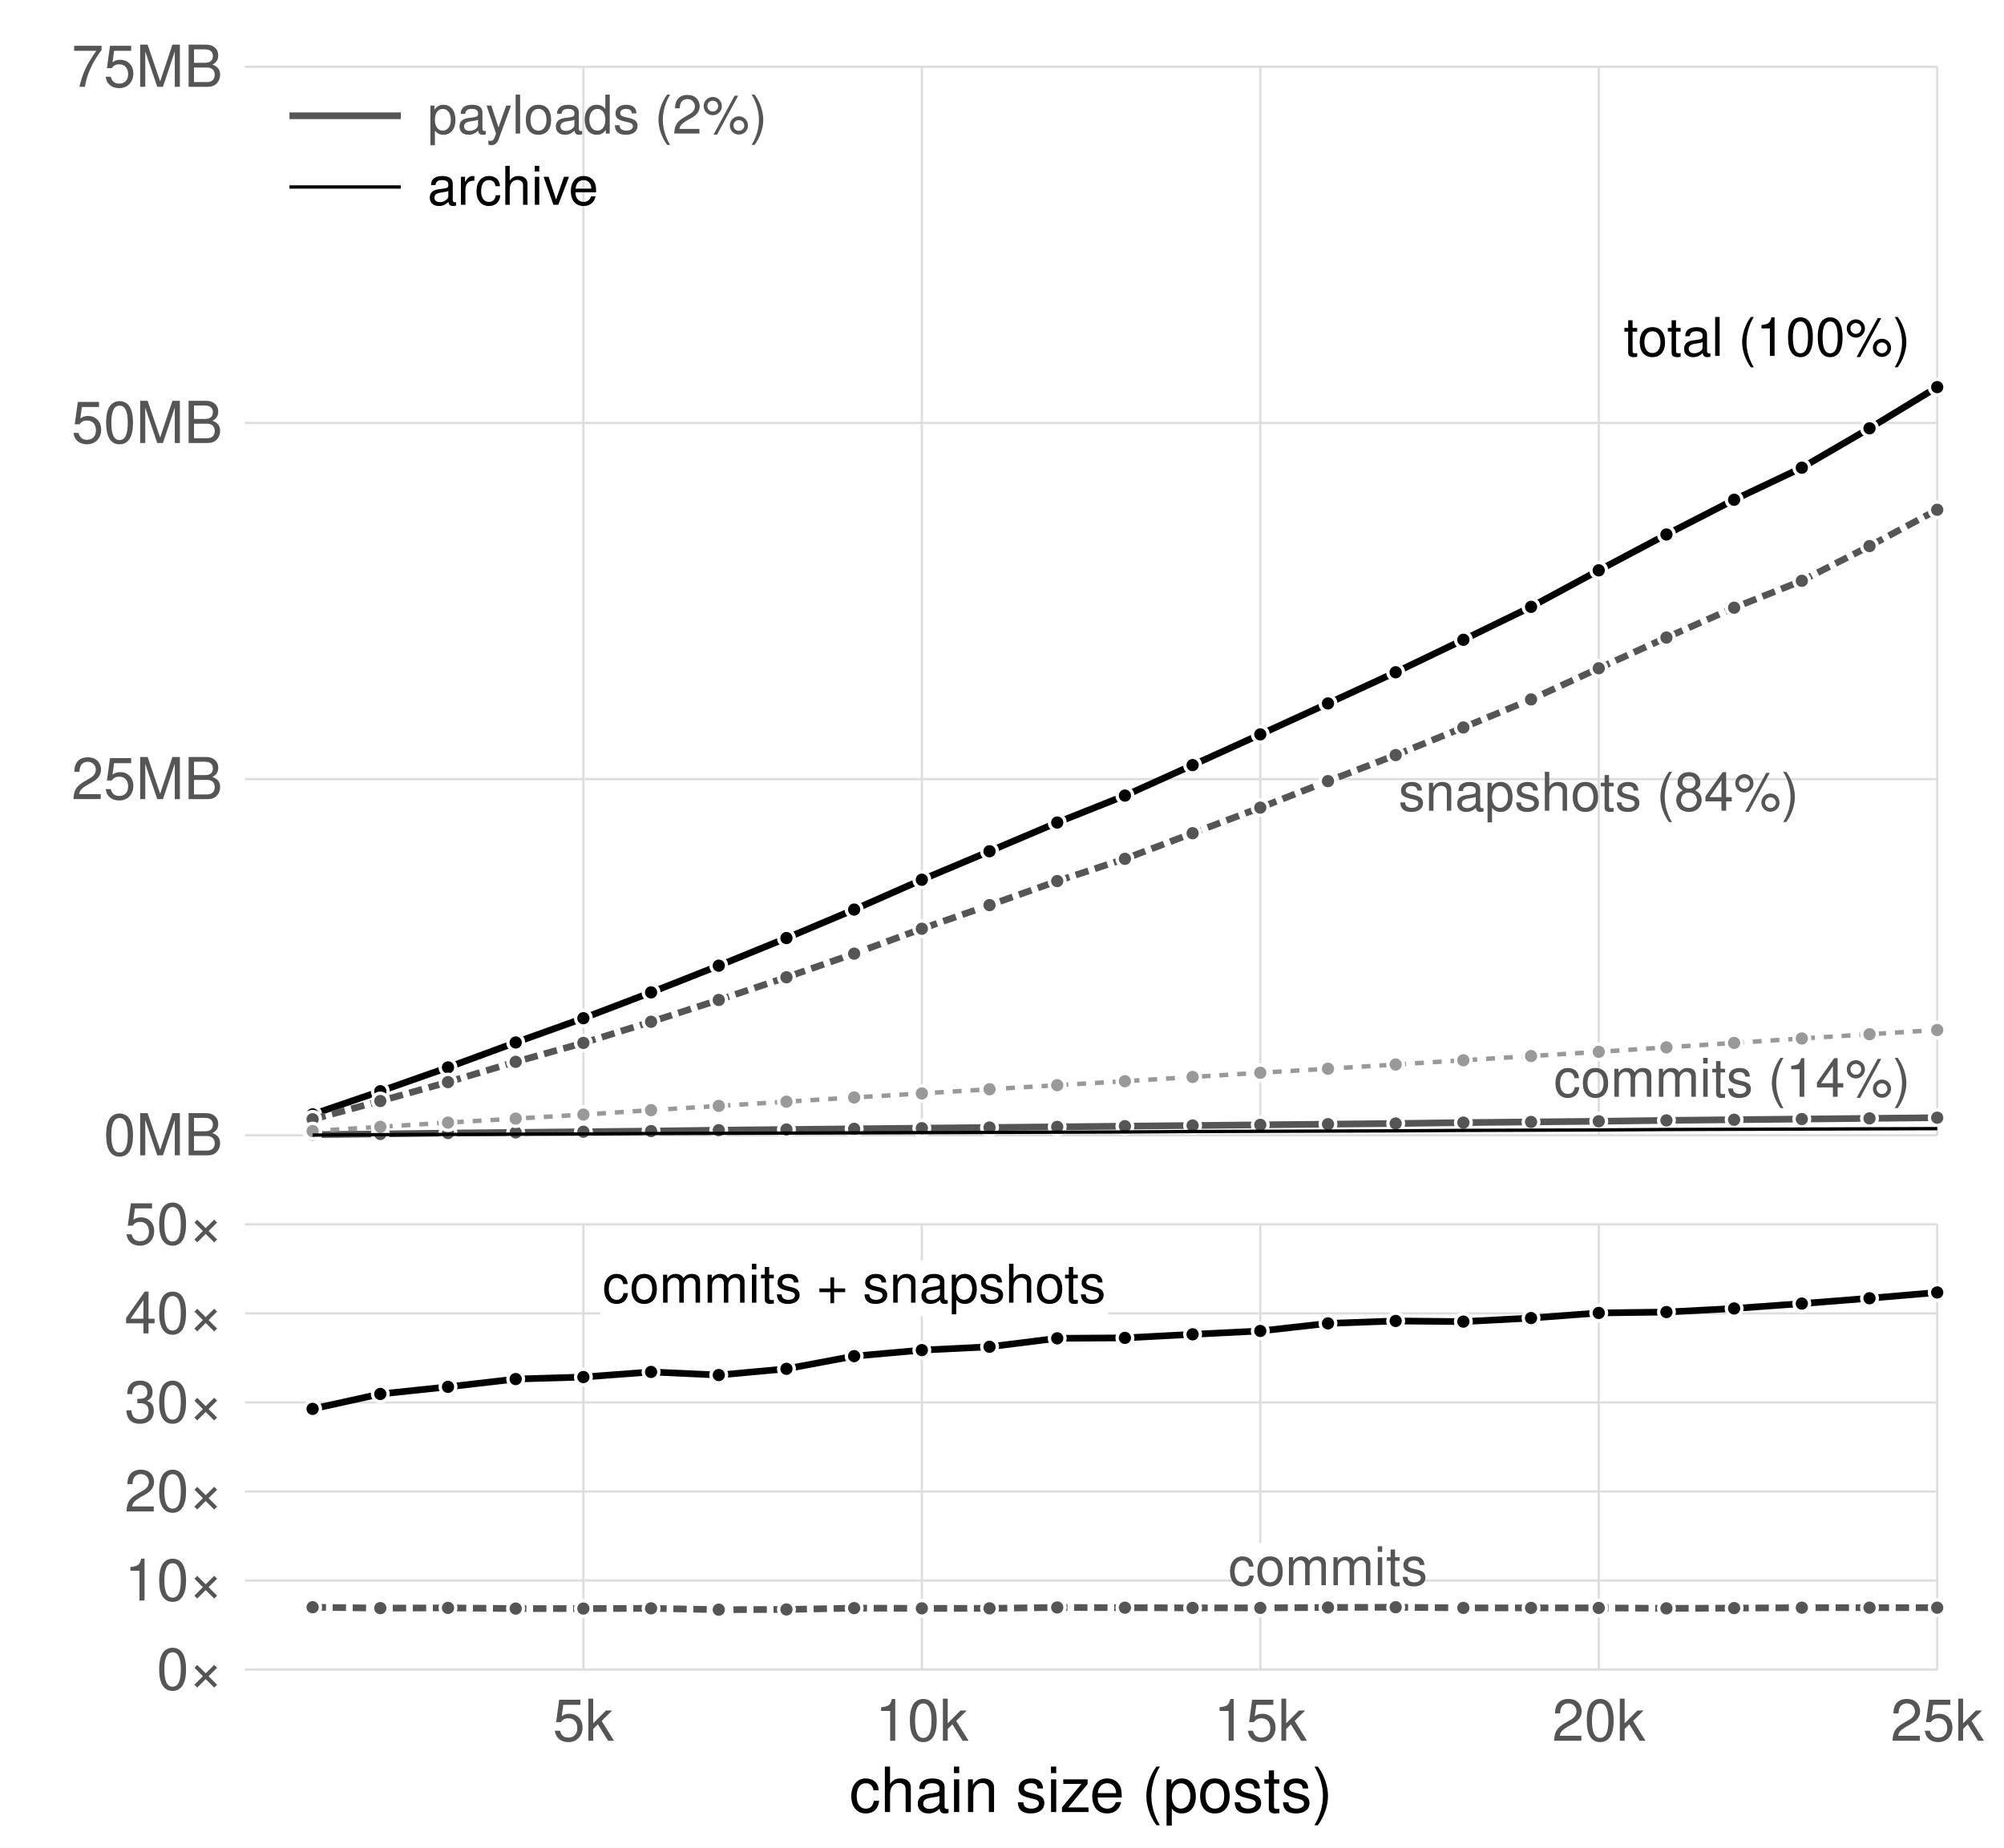
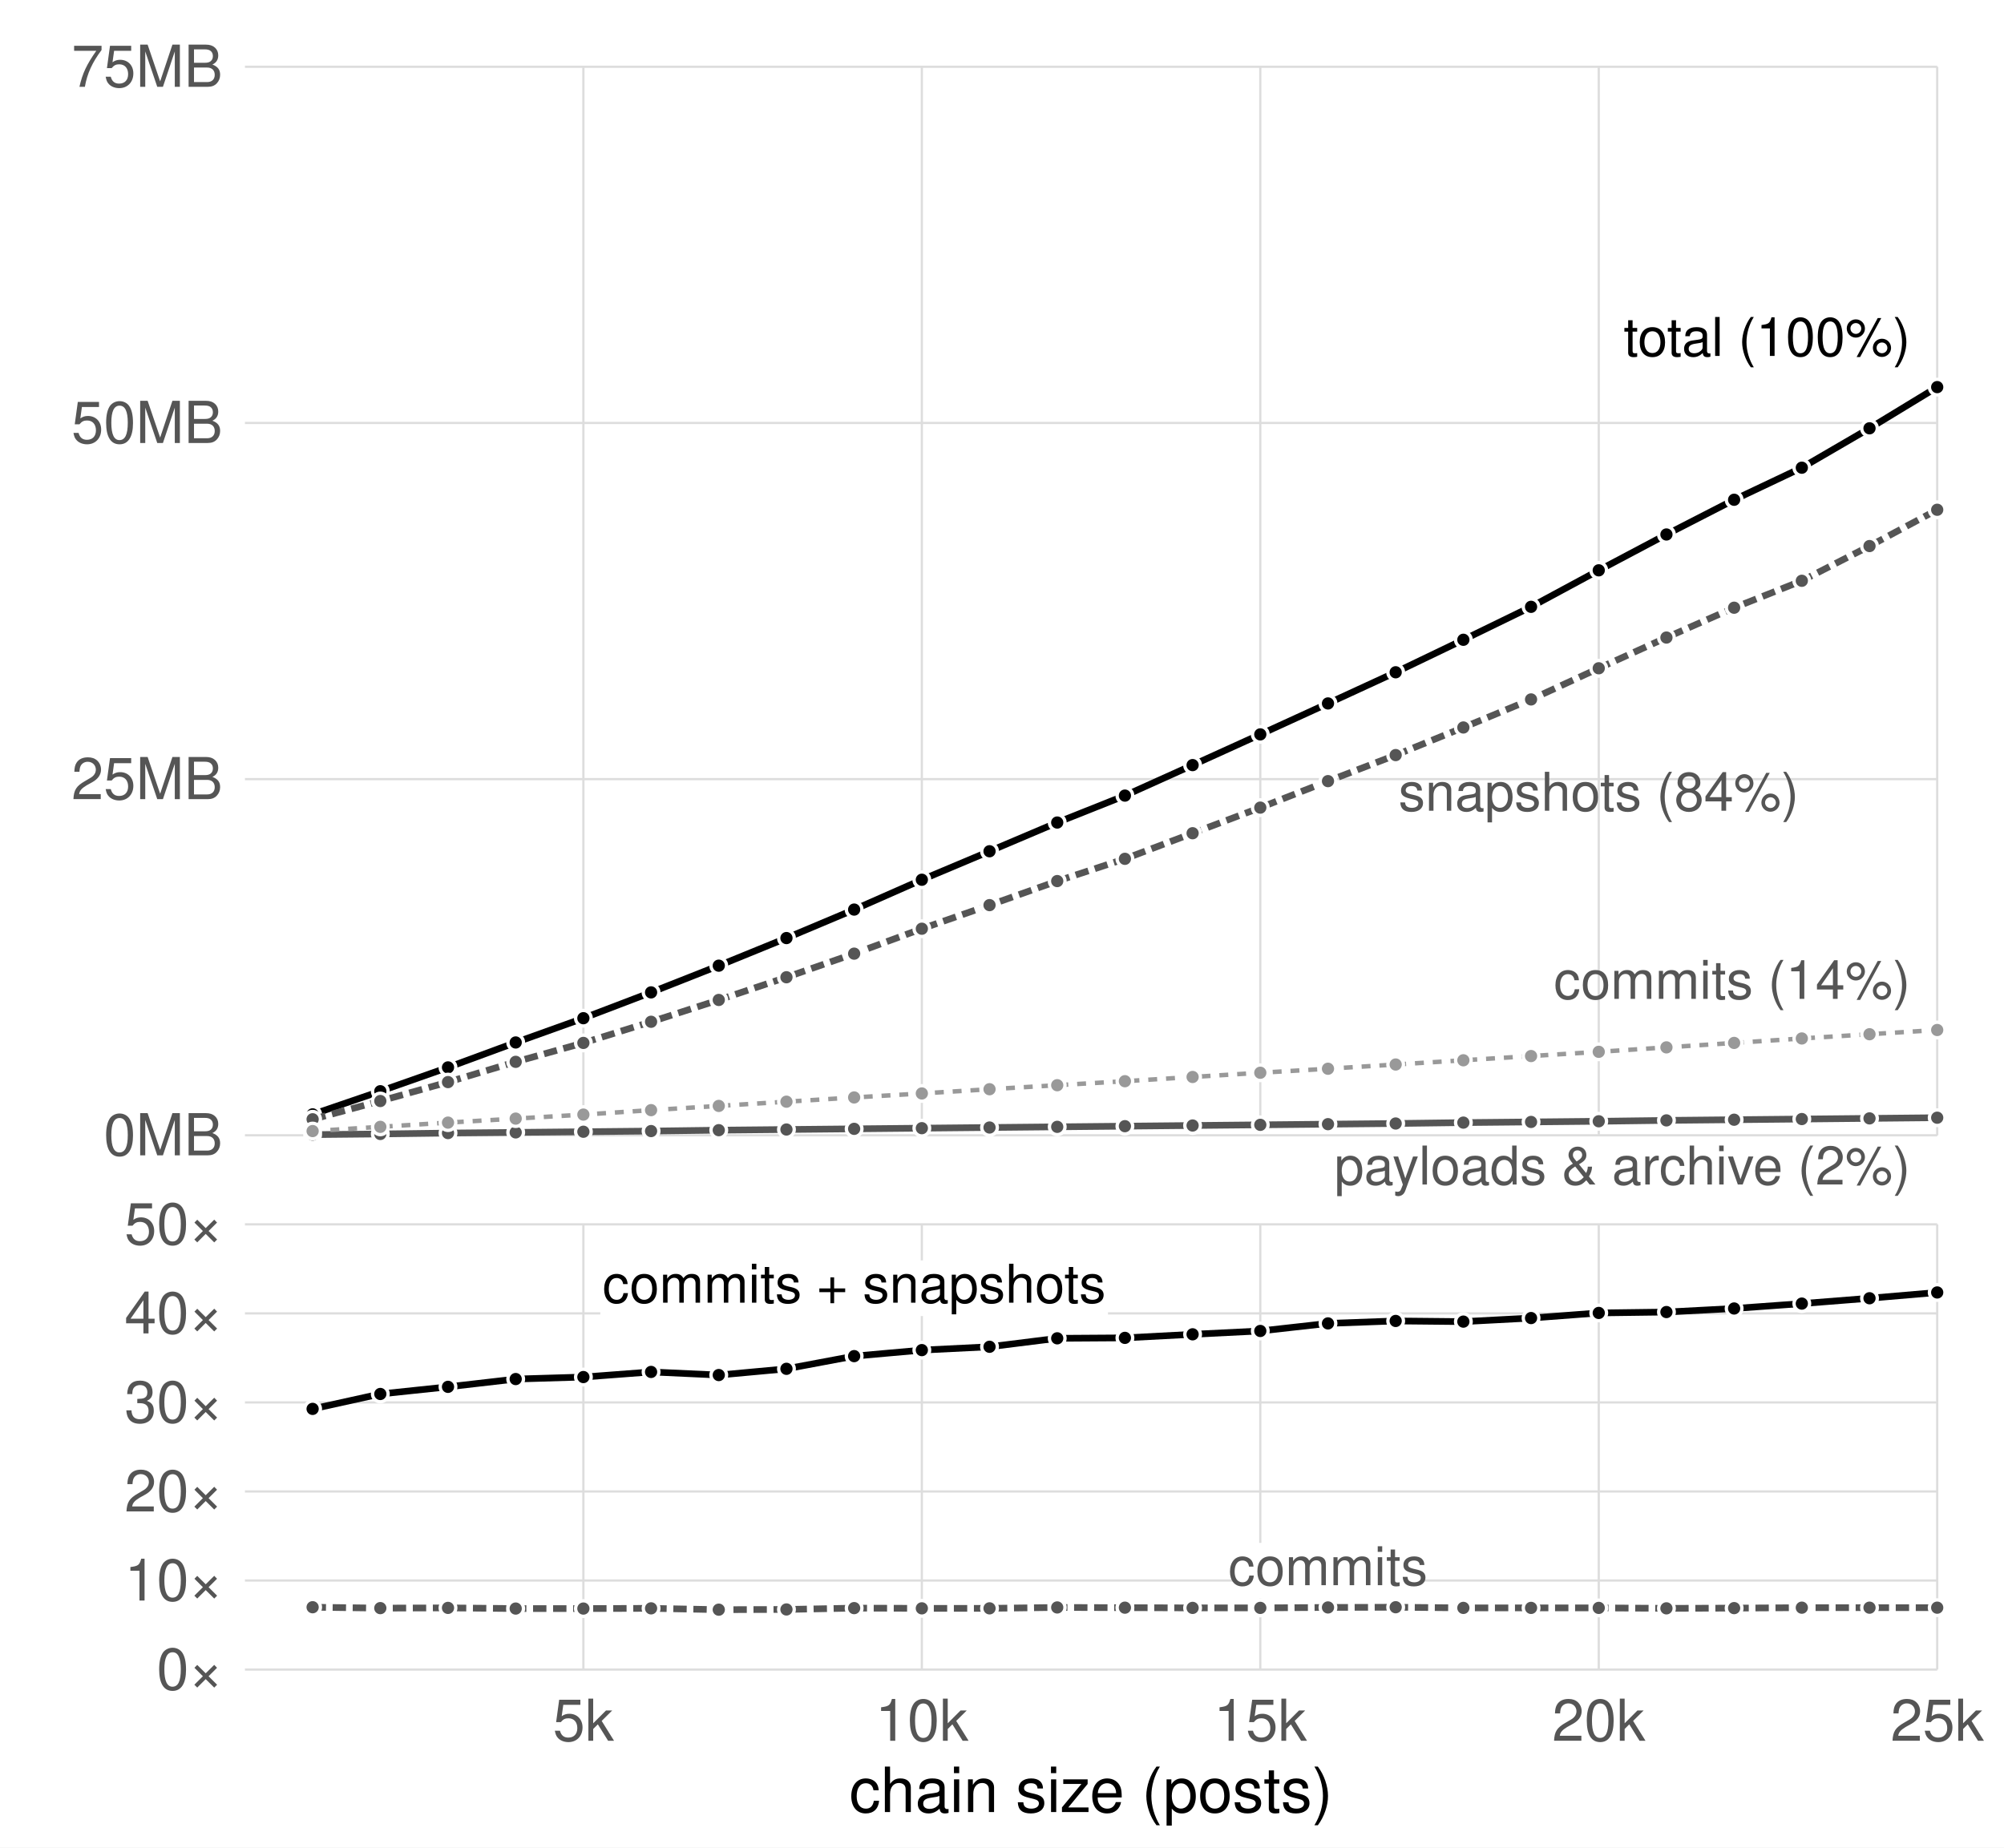
<svg xmlns="http://www.w3.org/2000/svg" width="900" height="830" viewBox="0 0 900 830">
  <rect width="900" height="830" fill="#ffffff" />
  <line x1="110" x2="870" y1="510.0" y2="510.0" stroke="#dddddd" />
  <text x="100.0" y="519.0" font-family="Helvetica, Arial, sans-serif" font-size="26" text-anchor="end" fill="#555555">0MB</text>
  <line x1="110" x2="870" y1="350.0" y2="350.0" stroke="#dddddd" />
  <text x="100.0" y="359.0" font-family="Helvetica, Arial, sans-serif" font-size="26" text-anchor="end" fill="#555555">25MB</text>
  <line x1="110" x2="870" y1="190.0" y2="190.0" stroke="#dddddd" />
  <text x="100.0" y="199.0" font-family="Helvetica, Arial, sans-serif" font-size="26" text-anchor="end" fill="#555555">50MB</text>
  <line x1="110" x2="870" y1="30.0" y2="30.0" stroke="#dddddd" />
  <text x="100.0" y="39.0" font-family="Helvetica, Arial, sans-serif" font-size="26" text-anchor="end" fill="#555555">75MB</text>
  <line y1="30" y2="510" x1="262.0" x2="262.0" stroke="#dddddd" />
  <line y1="550" y2="750" x1="262.0" x2="262.0" stroke="#dddddd" />
  <text x="262.0" y="782.0" font-family="Helvetica, Arial, sans-serif" font-size="26" text-anchor="middle" fill="#555555">5k</text>
  <line y1="30" y2="510" x1="414.0" x2="414.0" stroke="#dddddd" />
  <line y1="550" y2="750" x1="414.0" x2="414.0" stroke="#dddddd" />
  <text x="414.0" y="782.0" font-family="Helvetica, Arial, sans-serif" font-size="26" text-anchor="middle" fill="#555555">10k</text>
  <line y1="30" y2="510" x1="566.0" x2="566.0" stroke="#dddddd" />
  <line y1="550" y2="750" x1="566.0" x2="566.0" stroke="#dddddd" />
  <text x="566.0" y="782.0" font-family="Helvetica, Arial, sans-serif" font-size="26" text-anchor="middle" fill="#555555">15k</text>
  <line y1="30" y2="510" x1="718.0" x2="718.0" stroke="#dddddd" />
  <line y1="550" y2="750" x1="718.0" x2="718.0" stroke="#dddddd" />
  <text x="718.0" y="782.0" font-family="Helvetica, Arial, sans-serif" font-size="26" text-anchor="middle" fill="#555555">20k</text>
  <line y1="30" y2="510" x1="870.0" x2="870.0" stroke="#dddddd" />
  <line y1="550" y2="750" x1="870.0" x2="870.0" stroke="#dddddd" />
  <text x="870.0" y="782.0" font-family="Helvetica, Arial, sans-serif" font-size="26" text-anchor="middle" fill="#555555">25k</text>
  <text x="490.0" y="814.0" font-family="Helvetica, Arial, sans-serif" font-size="28" text-anchor="middle" fill="#000000">chain size (posts)</text>
  <polyline fill="none" stroke="#000000" stroke-width="3" points="140.4,500.6 170.8,490.2 201.2,479.5 231.6,468.3 262.0,457.4 292.4,445.8 322.8,433.8 353.2,421.4 383.6,408.6 414.0,395.2 444.4,382.4 474.8,369.5 505.2,357.4 535.6,343.7 566.0,329.9 596.4,316.0 626.8,302.0 657.2,287.4 687.6,272.6 718.0,256.2 748.4,240.1 778.8,224.5 809.2,210.1 839.6,192.4 870.0,173.9" />
  <circle cx="140.4" cy="500.6" r="3.5" fill="#000000" stroke="#ffffff" stroke-width="1.5" />
  <circle cx="170.8" cy="490.2" r="3.5" fill="#000000" stroke="#ffffff" stroke-width="1.5" />
  <circle cx="201.2" cy="479.5" r="3.5" fill="#000000" stroke="#ffffff" stroke-width="1.5" />
  <circle cx="231.6" cy="468.3" r="3.5" fill="#000000" stroke="#ffffff" stroke-width="1.5" />
  <circle cx="262.0" cy="457.4" r="3.5" fill="#000000" stroke="#ffffff" stroke-width="1.5" />
  <circle cx="292.4" cy="445.8" r="3.5" fill="#000000" stroke="#ffffff" stroke-width="1.5" />
  <circle cx="322.8" cy="433.8" r="3.5" fill="#000000" stroke="#ffffff" stroke-width="1.5" />
  <circle cx="353.2" cy="421.4" r="3.5" fill="#000000" stroke="#ffffff" stroke-width="1.5" />
  <circle cx="383.6" cy="408.6" r="3.5" fill="#000000" stroke="#ffffff" stroke-width="1.5" />
  <circle cx="414.0" cy="395.2" r="3.5" fill="#000000" stroke="#ffffff" stroke-width="1.5" />
  <circle cx="444.4" cy="382.4" r="3.5" fill="#000000" stroke="#ffffff" stroke-width="1.5" />
  <circle cx="474.8" cy="369.5" r="3.5" fill="#000000" stroke="#ffffff" stroke-width="1.5" />
  <circle cx="505.2" cy="357.4" r="3.5" fill="#000000" stroke="#ffffff" stroke-width="1.5" />
  <circle cx="535.6" cy="343.7" r="3.5" fill="#000000" stroke="#ffffff" stroke-width="1.5" />
  <circle cx="566.0" cy="329.9" r="3.5" fill="#000000" stroke="#ffffff" stroke-width="1.5" />
  <circle cx="596.4" cy="316.0" r="3.5" fill="#000000" stroke="#ffffff" stroke-width="1.5" />
  <circle cx="626.8" cy="302.0" r="3.5" fill="#000000" stroke="#ffffff" stroke-width="1.5" />
  <circle cx="657.2" cy="287.4" r="3.5" fill="#000000" stroke="#ffffff" stroke-width="1.5" />
  <circle cx="687.6" cy="272.6" r="3.5" fill="#000000" stroke="#ffffff" stroke-width="1.5" />
  <circle cx="718.0" cy="256.2" r="3.5" fill="#000000" stroke="#ffffff" stroke-width="1.5" />
  <circle cx="748.4" cy="240.1" r="3.5" fill="#000000" stroke="#ffffff" stroke-width="1.5" />
  <circle cx="778.8" cy="224.5" r="3.5" fill="#000000" stroke="#ffffff" stroke-width="1.5" />
  <circle cx="809.2" cy="210.1" r="3.5" fill="#000000" stroke="#ffffff" stroke-width="1.5" />
  <circle cx="839.6" cy="192.4" r="3.5" fill="#000000" stroke="#ffffff" stroke-width="1.5" />
  <circle cx="870.0" cy="173.9" r="3.5" fill="#000000" stroke="#ffffff" stroke-width="1.5" />
  <text x="858.0" y="159.9" font-family="Helvetica, Arial, sans-serif" font-size="24" text-anchor="end" fill="#000000">total (100%)</text>
  <polyline fill="none" stroke="#555555" stroke-width="3" stroke-dasharray="6 3" points="140.4,502.8 170.8,494.6 201.2,486.1 231.6,477.0 262.0,468.5 292.4,459.0 322.8,449.2 353.2,439.0 383.6,428.4 414.0,417.2 444.4,406.6 474.8,395.8 505.2,385.8 535.6,374.3 566.0,362.8 596.4,350.9 626.8,339.2 657.2,326.8 687.6,314.2 718.0,300.2 748.4,286.4 778.8,273.0 809.2,260.9 839.6,245.3 870.0,229.0" />
  <circle cx="140.4" cy="502.8" r="3.5" fill="#555555" stroke="#ffffff" stroke-width="1.5" />
  <circle cx="170.8" cy="494.6" r="3.5" fill="#555555" stroke="#ffffff" stroke-width="1.5" />
  <circle cx="201.2" cy="486.1" r="3.5" fill="#555555" stroke="#ffffff" stroke-width="1.5" />
  <circle cx="231.6" cy="477.0" r="3.5" fill="#555555" stroke="#ffffff" stroke-width="1.5" />
  <circle cx="262.0" cy="468.5" r="3.5" fill="#555555" stroke="#ffffff" stroke-width="1.5" />
  <circle cx="292.4" cy="459.0" r="3.5" fill="#555555" stroke="#ffffff" stroke-width="1.5" />
  <circle cx="322.8" cy="449.2" r="3.5" fill="#555555" stroke="#ffffff" stroke-width="1.5" />
  <circle cx="353.2" cy="439.0" r="3.5" fill="#555555" stroke="#ffffff" stroke-width="1.5" />
  <circle cx="383.6" cy="428.4" r="3.5" fill="#555555" stroke="#ffffff" stroke-width="1.5" />
  <circle cx="414.0" cy="417.2" r="3.5" fill="#555555" stroke="#ffffff" stroke-width="1.5" />
  <circle cx="444.4" cy="406.6" r="3.5" fill="#555555" stroke="#ffffff" stroke-width="1.5" />
  <circle cx="474.8" cy="395.8" r="3.5" fill="#555555" stroke="#ffffff" stroke-width="1.5" />
  <circle cx="505.2" cy="385.8" r="3.5" fill="#555555" stroke="#ffffff" stroke-width="1.5" />
  <circle cx="535.6" cy="374.3" r="3.5" fill="#555555" stroke="#ffffff" stroke-width="1.5" />
  <circle cx="566.0" cy="362.8" r="3.5" fill="#555555" stroke="#ffffff" stroke-width="1.5" />
  <circle cx="596.4" cy="350.9" r="3.5" fill="#555555" stroke="#ffffff" stroke-width="1.5" />
  <circle cx="626.8" cy="339.2" r="3.5" fill="#555555" stroke="#ffffff" stroke-width="1.5" />
  <circle cx="657.2" cy="326.8" r="3.5" fill="#555555" stroke="#ffffff" stroke-width="1.5" />
  <circle cx="687.6" cy="314.2" r="3.5" fill="#555555" stroke="#ffffff" stroke-width="1.5" />
  <circle cx="718.0" cy="300.2" r="3.5" fill="#555555" stroke="#ffffff" stroke-width="1.5" />
  <circle cx="748.4" cy="286.4" r="3.5" fill="#555555" stroke="#ffffff" stroke-width="1.5" />
  <circle cx="778.8" cy="273.0" r="3.5" fill="#555555" stroke="#ffffff" stroke-width="1.5" />
  <circle cx="809.2" cy="260.9" r="3.5" fill="#555555" stroke="#ffffff" stroke-width="1.5" />
  <circle cx="839.6" cy="245.3" r="3.5" fill="#555555" stroke="#ffffff" stroke-width="1.5" />
  <circle cx="870.0" cy="229.0" r="3.5" fill="#555555" stroke="#ffffff" stroke-width="1.5" />
  <text x="718.0" y="364.2" font-family="Helvetica, Arial, sans-serif" font-size="24" text-anchor="middle" fill="#555555">snapshots (84%)</text>
  <polyline fill="none" stroke="#555555" stroke-width="3" points="140.4,509.7 170.8,509.4 201.2,509.0 231.6,508.7 262.0,508.4 292.4,508.1 322.8,507.7 353.2,507.4 383.6,507.1 414.0,506.8 444.4,506.5 474.8,506.2 505.2,505.9 535.6,505.6 566.0,505.3 596.4,505.0 626.8,504.7 657.2,504.3 687.6,504.0 718.0,503.7 748.4,503.3 778.8,503.0 809.2,502.7 839.6,502.4 870.0,502.1" />
  <circle cx="140.4" cy="509.7" r="3.5" fill="#555555" stroke="#ffffff" stroke-width="1.5" />
  <circle cx="170.8" cy="509.4" r="3.5" fill="#555555" stroke="#ffffff" stroke-width="1.5" />
  <circle cx="201.2" cy="509.0" r="3.5" fill="#555555" stroke="#ffffff" stroke-width="1.5" />
  <circle cx="231.6" cy="508.7" r="3.5" fill="#555555" stroke="#ffffff" stroke-width="1.5" />
  <circle cx="262.0" cy="508.4" r="3.5" fill="#555555" stroke="#ffffff" stroke-width="1.5" />
  <circle cx="292.4" cy="508.1" r="3.5" fill="#555555" stroke="#ffffff" stroke-width="1.5" />
  <circle cx="322.8" cy="507.7" r="3.5" fill="#555555" stroke="#ffffff" stroke-width="1.5" />
  <circle cx="353.2" cy="507.4" r="3.5" fill="#555555" stroke="#ffffff" stroke-width="1.5" />
  <circle cx="383.6" cy="507.1" r="3.5" fill="#555555" stroke="#ffffff" stroke-width="1.5" />
  <circle cx="414.0" cy="506.8" r="3.5" fill="#555555" stroke="#ffffff" stroke-width="1.5" />
  <circle cx="444.4" cy="506.5" r="3.5" fill="#555555" stroke="#ffffff" stroke-width="1.5" />
  <circle cx="474.8" cy="506.2" r="3.5" fill="#555555" stroke="#ffffff" stroke-width="1.5" />
  <circle cx="505.2" cy="505.9" r="3.5" fill="#555555" stroke="#ffffff" stroke-width="1.5" />
  <circle cx="535.6" cy="505.6" r="3.5" fill="#555555" stroke="#ffffff" stroke-width="1.5" />
  <circle cx="566.0" cy="505.3" r="3.5" fill="#555555" stroke="#ffffff" stroke-width="1.5" />
  <circle cx="596.4" cy="505.0" r="3.5" fill="#555555" stroke="#ffffff" stroke-width="1.5" />
  <circle cx="626.8" cy="504.7" r="3.5" fill="#555555" stroke="#ffffff" stroke-width="1.5" />
  <circle cx="657.2" cy="504.3" r="3.5" fill="#555555" stroke="#ffffff" stroke-width="1.5" />
  <circle cx="687.6" cy="504.0" r="3.5" fill="#555555" stroke="#ffffff" stroke-width="1.5" />
  <circle cx="718.0" cy="503.7" r="3.5" fill="#555555" stroke="#ffffff" stroke-width="1.5" />
  <circle cx="748.4" cy="503.3" r="3.5" fill="#555555" stroke="#ffffff" stroke-width="1.5" />
  <circle cx="778.8" cy="503.0" r="3.5" fill="#555555" stroke="#ffffff" stroke-width="1.5" />
  <circle cx="809.2" cy="502.7" r="3.5" fill="#555555" stroke="#ffffff" stroke-width="1.5" />
  <circle cx="839.6" cy="502.4" r="3.5" fill="#555555" stroke="#ffffff" stroke-width="1.5" />
  <circle cx="870.0" cy="502.1" r="3.5" fill="#555555" stroke="#ffffff" stroke-width="1.5" />
-   <line x1="130" x2="180" y1="52" y2="52" stroke="#555555" stroke-width="3" />
-   <text x="192.0" y="60.0" font-family="Helvetica, Arial, sans-serif" font-size="24" text-anchor="start" fill="#555555">payloads (2%)</text>
+   <text x="858.0" y="532.1" font-family="Helvetica, Arial, sans-serif" font-size="24" text-anchor="end" fill="#555555">payloads &amp; archive (2%)</text>
  <polyline fill="none" stroke="#999999" stroke-width="2" stroke-dasharray="4 4" points="140.4,508.1 170.8,506.2 201.2,504.3 231.6,502.5 262.0,500.7 292.4,498.7 322.8,496.8 353.2,494.9 383.6,493.0 414.0,491.2 444.4,489.3 474.8,487.5 505.2,485.7 535.6,483.8 566.0,481.9 596.4,480.1 626.8,478.2 657.2,476.3 687.6,474.4 718.0,472.5 748.4,470.5 778.8,468.5 809.2,466.5 839.6,464.6 870.0,462.7" />
  <circle cx="140.4" cy="508.1" r="3.5" fill="#999999" stroke="#ffffff" stroke-width="1.5" />
  <circle cx="170.8" cy="506.2" r="3.5" fill="#999999" stroke="#ffffff" stroke-width="1.5" />
  <circle cx="201.2" cy="504.3" r="3.5" fill="#999999" stroke="#ffffff" stroke-width="1.5" />
  <circle cx="231.6" cy="502.5" r="3.5" fill="#999999" stroke="#ffffff" stroke-width="1.5" />
  <circle cx="262.0" cy="500.7" r="3.5" fill="#999999" stroke="#ffffff" stroke-width="1.5" />
  <circle cx="292.4" cy="498.7" r="3.5" fill="#999999" stroke="#ffffff" stroke-width="1.5" />
  <circle cx="322.8" cy="496.8" r="3.5" fill="#999999" stroke="#ffffff" stroke-width="1.5" />
  <circle cx="353.2" cy="494.9" r="3.5" fill="#999999" stroke="#ffffff" stroke-width="1.5" />
  <circle cx="383.6" cy="493.0" r="3.5" fill="#999999" stroke="#ffffff" stroke-width="1.5" />
  <circle cx="414.0" cy="491.2" r="3.5" fill="#999999" stroke="#ffffff" stroke-width="1.5" />
  <circle cx="444.4" cy="489.3" r="3.5" fill="#999999" stroke="#ffffff" stroke-width="1.5" />
  <circle cx="474.8" cy="487.5" r="3.5" fill="#999999" stroke="#ffffff" stroke-width="1.5" />
  <circle cx="505.2" cy="485.7" r="3.5" fill="#999999" stroke="#ffffff" stroke-width="1.5" />
  <circle cx="535.6" cy="483.8" r="3.5" fill="#999999" stroke="#ffffff" stroke-width="1.5" />
  <circle cx="566.0" cy="481.9" r="3.5" fill="#999999" stroke="#ffffff" stroke-width="1.5" />
  <circle cx="596.4" cy="480.1" r="3.5" fill="#999999" stroke="#ffffff" stroke-width="1.5" />
  <circle cx="626.8" cy="478.2" r="3.5" fill="#999999" stroke="#ffffff" stroke-width="1.5" />
  <circle cx="657.2" cy="476.3" r="3.5" fill="#999999" stroke="#ffffff" stroke-width="1.5" />
  <circle cx="687.6" cy="474.4" r="3.5" fill="#999999" stroke="#ffffff" stroke-width="1.5" />
  <circle cx="718.0" cy="472.5" r="3.5" fill="#999999" stroke="#ffffff" stroke-width="1.5" />
  <circle cx="748.4" cy="470.5" r="3.5" fill="#999999" stroke="#ffffff" stroke-width="1.5" />
  <circle cx="778.8" cy="468.5" r="3.5" fill="#999999" stroke="#ffffff" stroke-width="1.5" />
  <circle cx="809.2" cy="466.5" r="3.5" fill="#999999" stroke="#ffffff" stroke-width="1.5" />
  <circle cx="839.6" cy="464.6" r="3.5" fill="#999999" stroke="#ffffff" stroke-width="1.5" />
  <circle cx="870.0" cy="462.7" r="3.5" fill="#999999" stroke="#ffffff" stroke-width="1.5" />
-   <text x="858.0" y="492.7" font-family="Helvetica, Arial, sans-serif" font-size="24" text-anchor="end" fill="#555555">commits (14%)</text>
-   <polyline fill="none" stroke="#000000" stroke-width="1.5" points="140.4,509.9 170.8,509.7 201.2,509.6 231.6,509.5 262.0,509.4 292.4,509.2 322.8,509.1 353.2,509.0 383.6,508.9 414.0,508.8 444.4,508.7 474.8,508.6 505.2,508.5 535.6,508.3 566.0,508.2 596.4,508.1 626.8,508.0 657.2,507.8 687.6,507.7 718.0,507.6 748.4,507.4 778.8,507.3 809.2,507.2 839.6,507.1 870.0,507.0" />
-   <line x1="130" x2="180" y1="84" y2="84" stroke="#000000" stroke-width="1.5" />
-   <text x="192.0" y="92.0" font-family="Helvetica, Arial, sans-serif" font-size="24" text-anchor="start" fill="#000000">archive</text>
+   <text x="858.0" y="448.7" font-family="Helvetica, Arial, sans-serif" font-size="24" text-anchor="end" fill="#555555">commits (14%)</text>
  <line x1="110" x2="870" y1="750.0" y2="750.0" stroke="#dddddd" />
  <text x="100.0" y="759.0" font-family="Helvetica, Arial, sans-serif" font-size="26" text-anchor="end" fill="#555555">0×</text>
  <line x1="110" x2="870" y1="710.0" y2="710.0" stroke="#dddddd" />
  <text x="100.0" y="719.0" font-family="Helvetica, Arial, sans-serif" font-size="26" text-anchor="end" fill="#555555">10×</text>
  <line x1="110" x2="870" y1="670.0" y2="670.0" stroke="#dddddd" />
  <text x="100.0" y="679.0" font-family="Helvetica, Arial, sans-serif" font-size="26" text-anchor="end" fill="#555555">20×</text>
  <line x1="110" x2="870" y1="630.0" y2="630.0" stroke="#dddddd" />
  <text x="100.0" y="639.0" font-family="Helvetica, Arial, sans-serif" font-size="26" text-anchor="end" fill="#555555">30×</text>
  <line x1="110" x2="870" y1="590.0" y2="590.0" stroke="#dddddd" />
  <text x="100.0" y="599.0" font-family="Helvetica, Arial, sans-serif" font-size="26" text-anchor="end" fill="#555555">40×</text>
  <line x1="110" x2="870" y1="550.0" y2="550.0" stroke="#dddddd" />
  <text x="100.0" y="559.0" font-family="Helvetica, Arial, sans-serif" font-size="26" text-anchor="end" fill="#555555">50×</text>
  <polyline fill="none" stroke="#000000" stroke-width="3" points="140.4,632.9 170.8,626.2 201.2,623.0 231.6,619.5 262.0,618.6 292.4,616.3 322.8,617.7 353.2,614.9 383.6,609.2 414.0,606.5 444.4,605.0 474.8,601.2 505.2,601.0 535.6,599.4 566.0,597.9 596.4,594.5 626.8,593.4 657.2,593.7 687.6,592.1 718.0,589.8 748.4,589.4 778.8,587.8 809.2,585.6 839.6,583.2 870.0,580.6" />
  <circle cx="140.4" cy="632.9" r="3.5" fill="#000000" stroke="#ffffff" stroke-width="1.5" />
  <circle cx="170.8" cy="626.2" r="3.5" fill="#000000" stroke="#ffffff" stroke-width="1.5" />
  <circle cx="201.2" cy="623.0" r="3.5" fill="#000000" stroke="#ffffff" stroke-width="1.5" />
  <circle cx="231.6" cy="619.5" r="3.5" fill="#000000" stroke="#ffffff" stroke-width="1.5" />
  <circle cx="262.0" cy="618.6" r="3.5" fill="#000000" stroke="#ffffff" stroke-width="1.5" />
  <circle cx="292.4" cy="616.3" r="3.5" fill="#000000" stroke="#ffffff" stroke-width="1.5" />
  <circle cx="322.8" cy="617.7" r="3.5" fill="#000000" stroke="#ffffff" stroke-width="1.5" />
  <circle cx="353.2" cy="614.9" r="3.5" fill="#000000" stroke="#ffffff" stroke-width="1.5" />
  <circle cx="383.6" cy="609.2" r="3.5" fill="#000000" stroke="#ffffff" stroke-width="1.5" />
  <circle cx="414.0" cy="606.5" r="3.5" fill="#000000" stroke="#ffffff" stroke-width="1.5" />
  <circle cx="444.4" cy="605.0" r="3.5" fill="#000000" stroke="#ffffff" stroke-width="1.5" />
  <circle cx="474.8" cy="601.2" r="3.5" fill="#000000" stroke="#ffffff" stroke-width="1.5" />
  <circle cx="505.2" cy="601.0" r="3.5" fill="#000000" stroke="#ffffff" stroke-width="1.5" />
  <circle cx="535.6" cy="599.4" r="3.5" fill="#000000" stroke="#ffffff" stroke-width="1.5" />
  <circle cx="566.0" cy="597.9" r="3.5" fill="#000000" stroke="#ffffff" stroke-width="1.5" />
  <circle cx="596.4" cy="594.5" r="3.5" fill="#000000" stroke="#ffffff" stroke-width="1.5" />
  <circle cx="626.8" cy="593.4" r="3.5" fill="#000000" stroke="#ffffff" stroke-width="1.5" />
  <circle cx="657.2" cy="593.7" r="3.5" fill="#000000" stroke="#ffffff" stroke-width="1.5" />
  <circle cx="687.6" cy="592.1" r="3.5" fill="#000000" stroke="#ffffff" stroke-width="1.5" />
  <circle cx="718.0" cy="589.8" r="3.5" fill="#000000" stroke="#ffffff" stroke-width="1.5" />
  <circle cx="748.4" cy="589.4" r="3.5" fill="#000000" stroke="#ffffff" stroke-width="1.5" />
  <circle cx="778.8" cy="587.8" r="3.5" fill="#000000" stroke="#ffffff" stroke-width="1.5" />
  <circle cx="809.2" cy="585.6" r="3.5" fill="#000000" stroke="#ffffff" stroke-width="1.5" />
  <circle cx="839.6" cy="583.2" r="3.5" fill="#000000" stroke="#ffffff" stroke-width="1.5" />
  <circle cx="870.0" cy="580.6" r="3.5" fill="#000000" stroke="#ffffff" stroke-width="1.5" />
  <polyline fill="none" stroke="#555555" stroke-width="3" stroke-dasharray="6 3" points="140.4,722.0 170.8,722.4 201.2,722.3 231.6,722.6 262.0,722.6 292.4,722.5 322.8,723.1 353.2,723.0 383.6,722.4 414.0,722.5 444.4,722.5 474.8,722.1 505.2,722.2 535.6,722.3 566.0,722.3 596.4,722.1 626.8,722.0 657.2,722.3 687.6,722.3 718.0,722.3 748.4,722.5 778.8,722.4 809.2,722.2 839.6,722.2 870.0,722.2" />
  <circle cx="140.4" cy="722.0" r="3.5" fill="#555555" stroke="#ffffff" stroke-width="1.5" />
  <circle cx="170.8" cy="722.4" r="3.5" fill="#555555" stroke="#ffffff" stroke-width="1.5" />
  <circle cx="201.2" cy="722.3" r="3.5" fill="#555555" stroke="#ffffff" stroke-width="1.5" />
  <circle cx="231.6" cy="722.6" r="3.5" fill="#555555" stroke="#ffffff" stroke-width="1.5" />
  <circle cx="262.0" cy="722.6" r="3.5" fill="#555555" stroke="#ffffff" stroke-width="1.5" />
  <circle cx="292.4" cy="722.5" r="3.5" fill="#555555" stroke="#ffffff" stroke-width="1.5" />
  <circle cx="322.8" cy="723.1" r="3.5" fill="#555555" stroke="#ffffff" stroke-width="1.5" />
  <circle cx="353.2" cy="723.0" r="3.5" fill="#555555" stroke="#ffffff" stroke-width="1.5" />
  <circle cx="383.6" cy="722.4" r="3.5" fill="#555555" stroke="#ffffff" stroke-width="1.5" />
  <circle cx="414.0" cy="722.5" r="3.5" fill="#555555" stroke="#ffffff" stroke-width="1.5" />
  <circle cx="444.4" cy="722.5" r="3.5" fill="#555555" stroke="#ffffff" stroke-width="1.5" />
  <circle cx="474.8" cy="722.1" r="3.5" fill="#555555" stroke="#ffffff" stroke-width="1.5" />
  <circle cx="505.2" cy="722.2" r="3.5" fill="#555555" stroke="#ffffff" stroke-width="1.5" />
  <circle cx="535.6" cy="722.3" r="3.5" fill="#555555" stroke="#ffffff" stroke-width="1.5" />
  <circle cx="566.0" cy="722.3" r="3.5" fill="#555555" stroke="#ffffff" stroke-width="1.5" />
  <circle cx="596.4" cy="722.1" r="3.5" fill="#555555" stroke="#ffffff" stroke-width="1.5" />
  <circle cx="626.8" cy="722.0" r="3.5" fill="#555555" stroke="#ffffff" stroke-width="1.5" />
  <circle cx="657.2" cy="722.3" r="3.5" fill="#555555" stroke="#ffffff" stroke-width="1.5" />
  <circle cx="687.6" cy="722.3" r="3.5" fill="#555555" stroke="#ffffff" stroke-width="1.5" />
  <circle cx="718.0" cy="722.3" r="3.5" fill="#555555" stroke="#ffffff" stroke-width="1.5" />
  <circle cx="748.4" cy="722.5" r="3.5" fill="#555555" stroke="#ffffff" stroke-width="1.5" />
  <circle cx="778.8" cy="722.4" r="3.5" fill="#555555" stroke="#ffffff" stroke-width="1.5" />
  <circle cx="809.2" cy="722.2" r="3.5" fill="#555555" stroke="#ffffff" stroke-width="1.5" />
  <circle cx="839.6" cy="722.2" r="3.5" fill="#555555" stroke="#ffffff" stroke-width="1.5" />
  <circle cx="870.0" cy="722.2" r="3.5" fill="#555555" stroke="#ffffff" stroke-width="1.5" />
  <rect x="269.6" y="566.2" width="228.0" height="25" fill="#ffffff" />
  <text x="383.6" y="585.2" font-family="Helvetica, Arial, sans-serif" font-size="24" text-anchor="middle" fill="#000000">commits + snapshots</text>
  <rect x="554.4" y="693.1" width="84.0" height="25" fill="#ffffff" />
  <text x="596.4" y="712.1" font-family="Helvetica, Arial, sans-serif" font-size="24" text-anchor="middle" fill="#555555">commits</text>
</svg>
